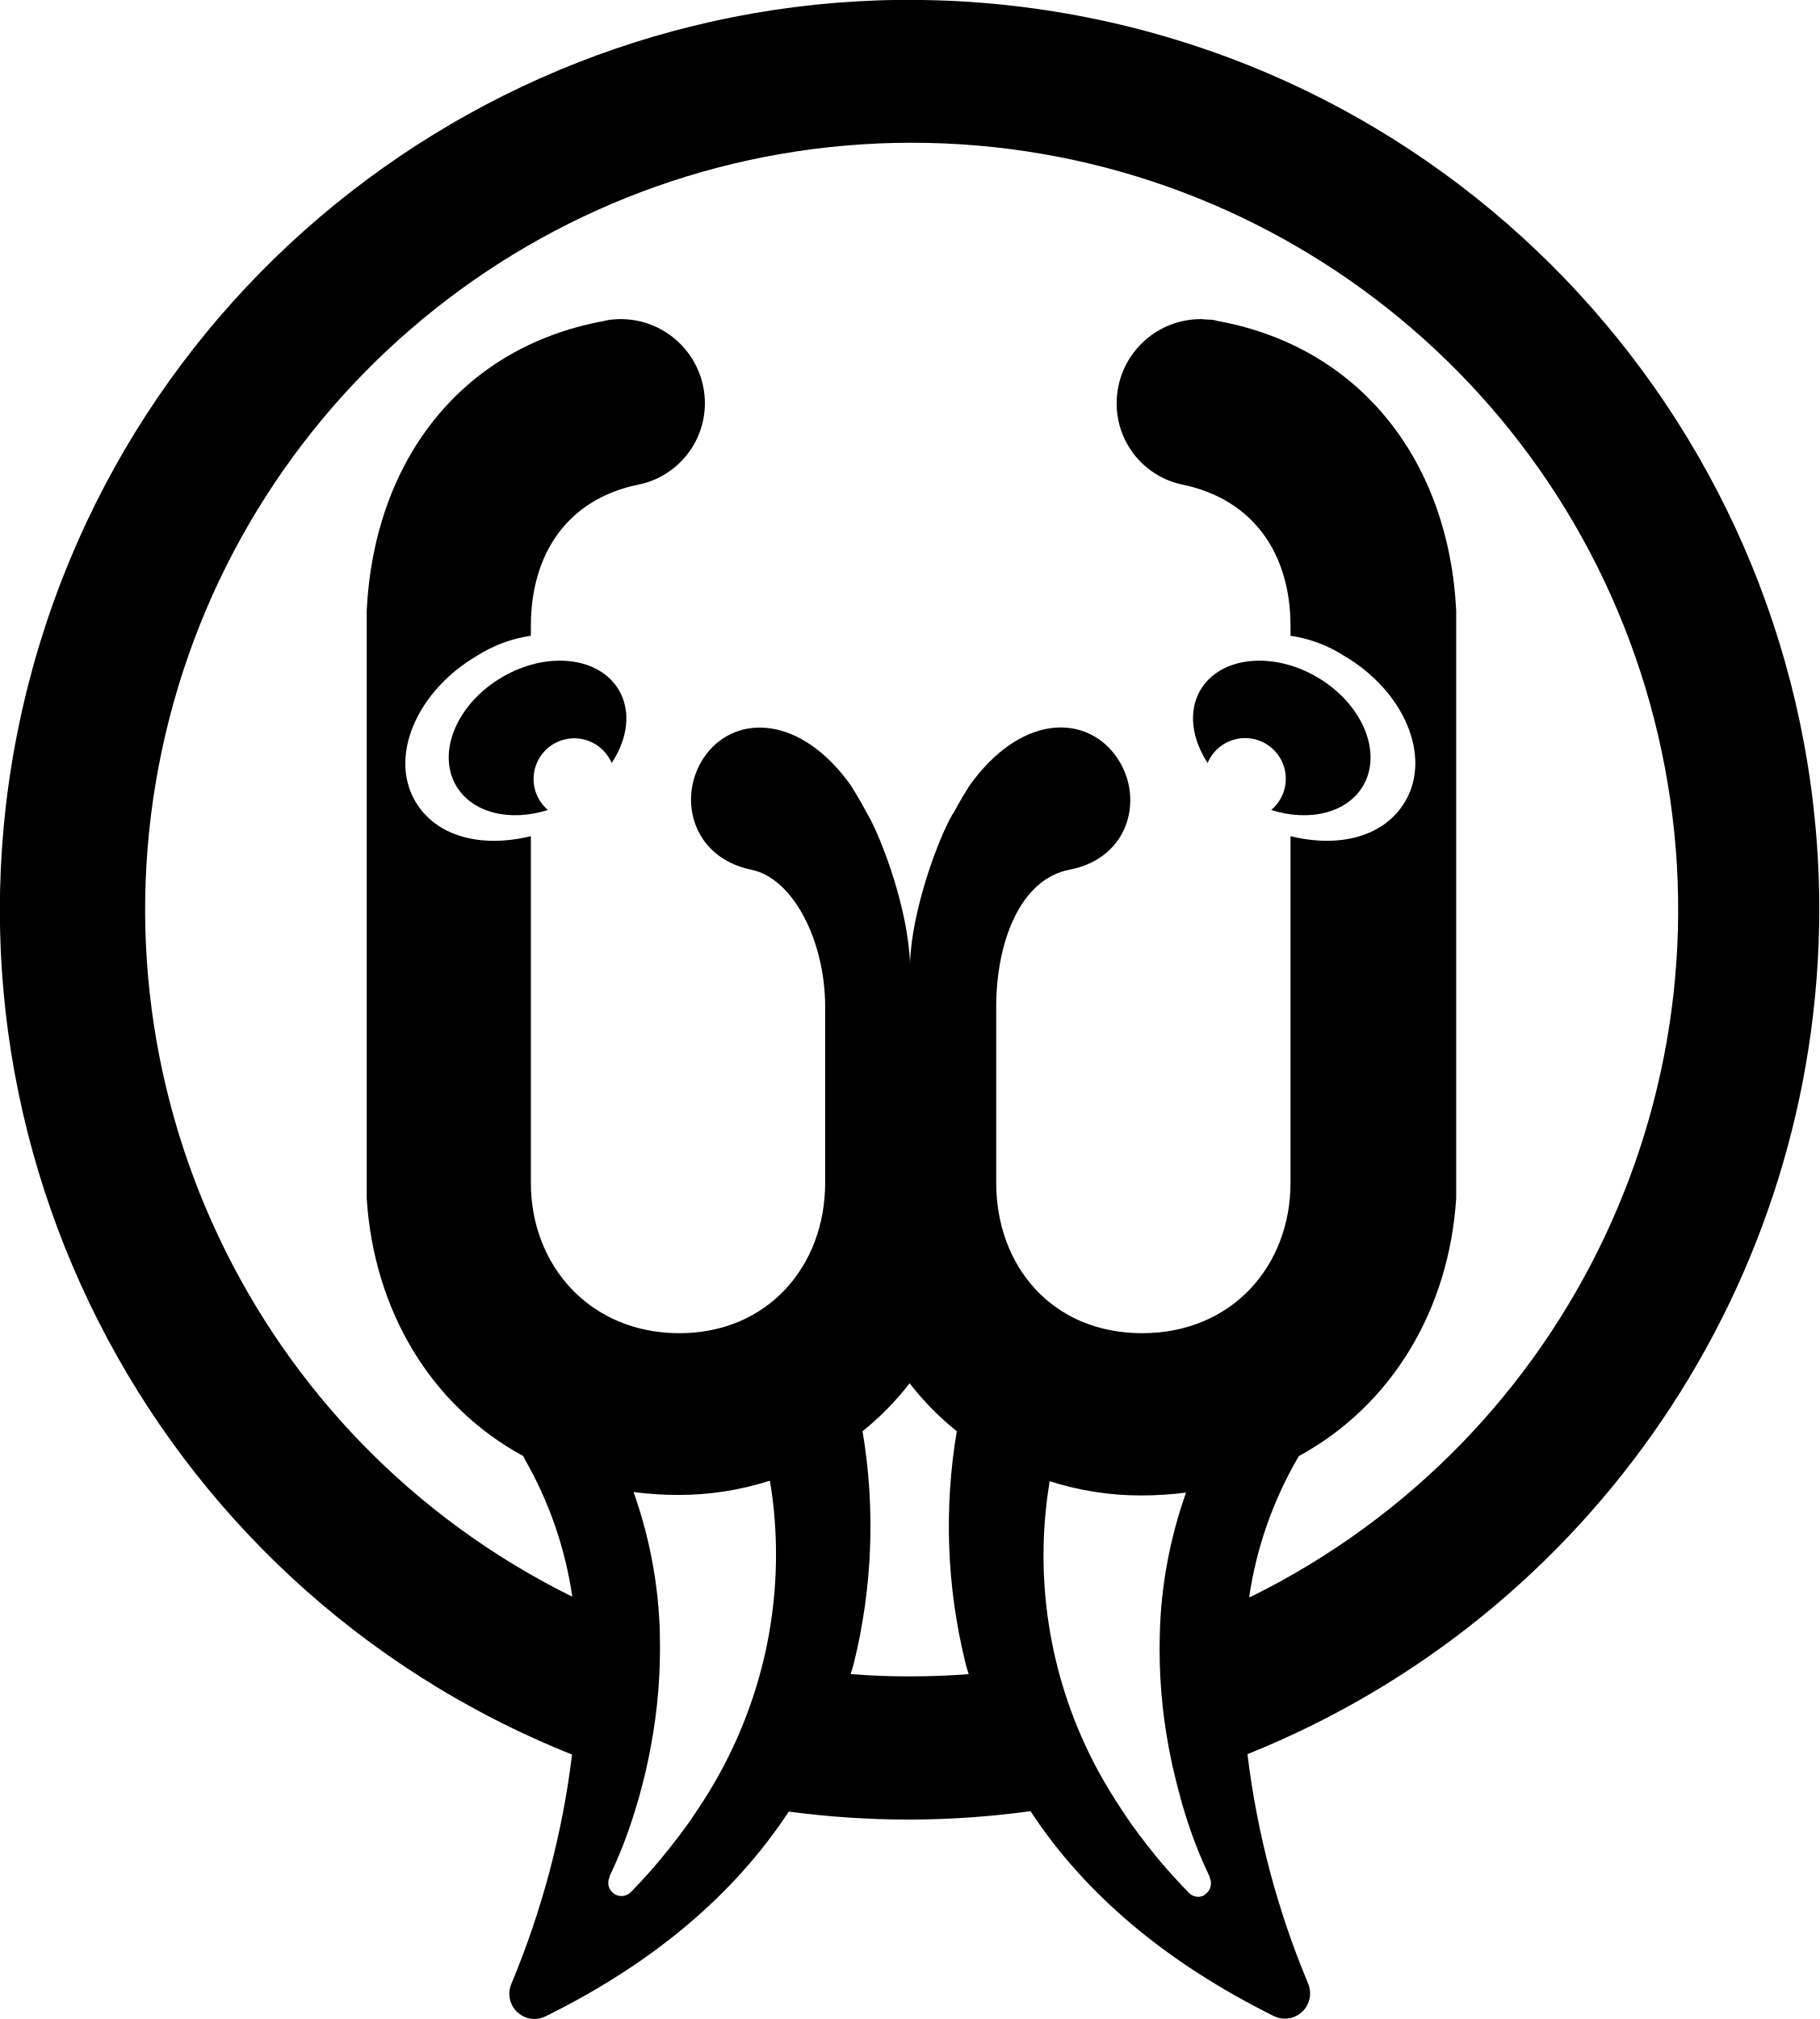
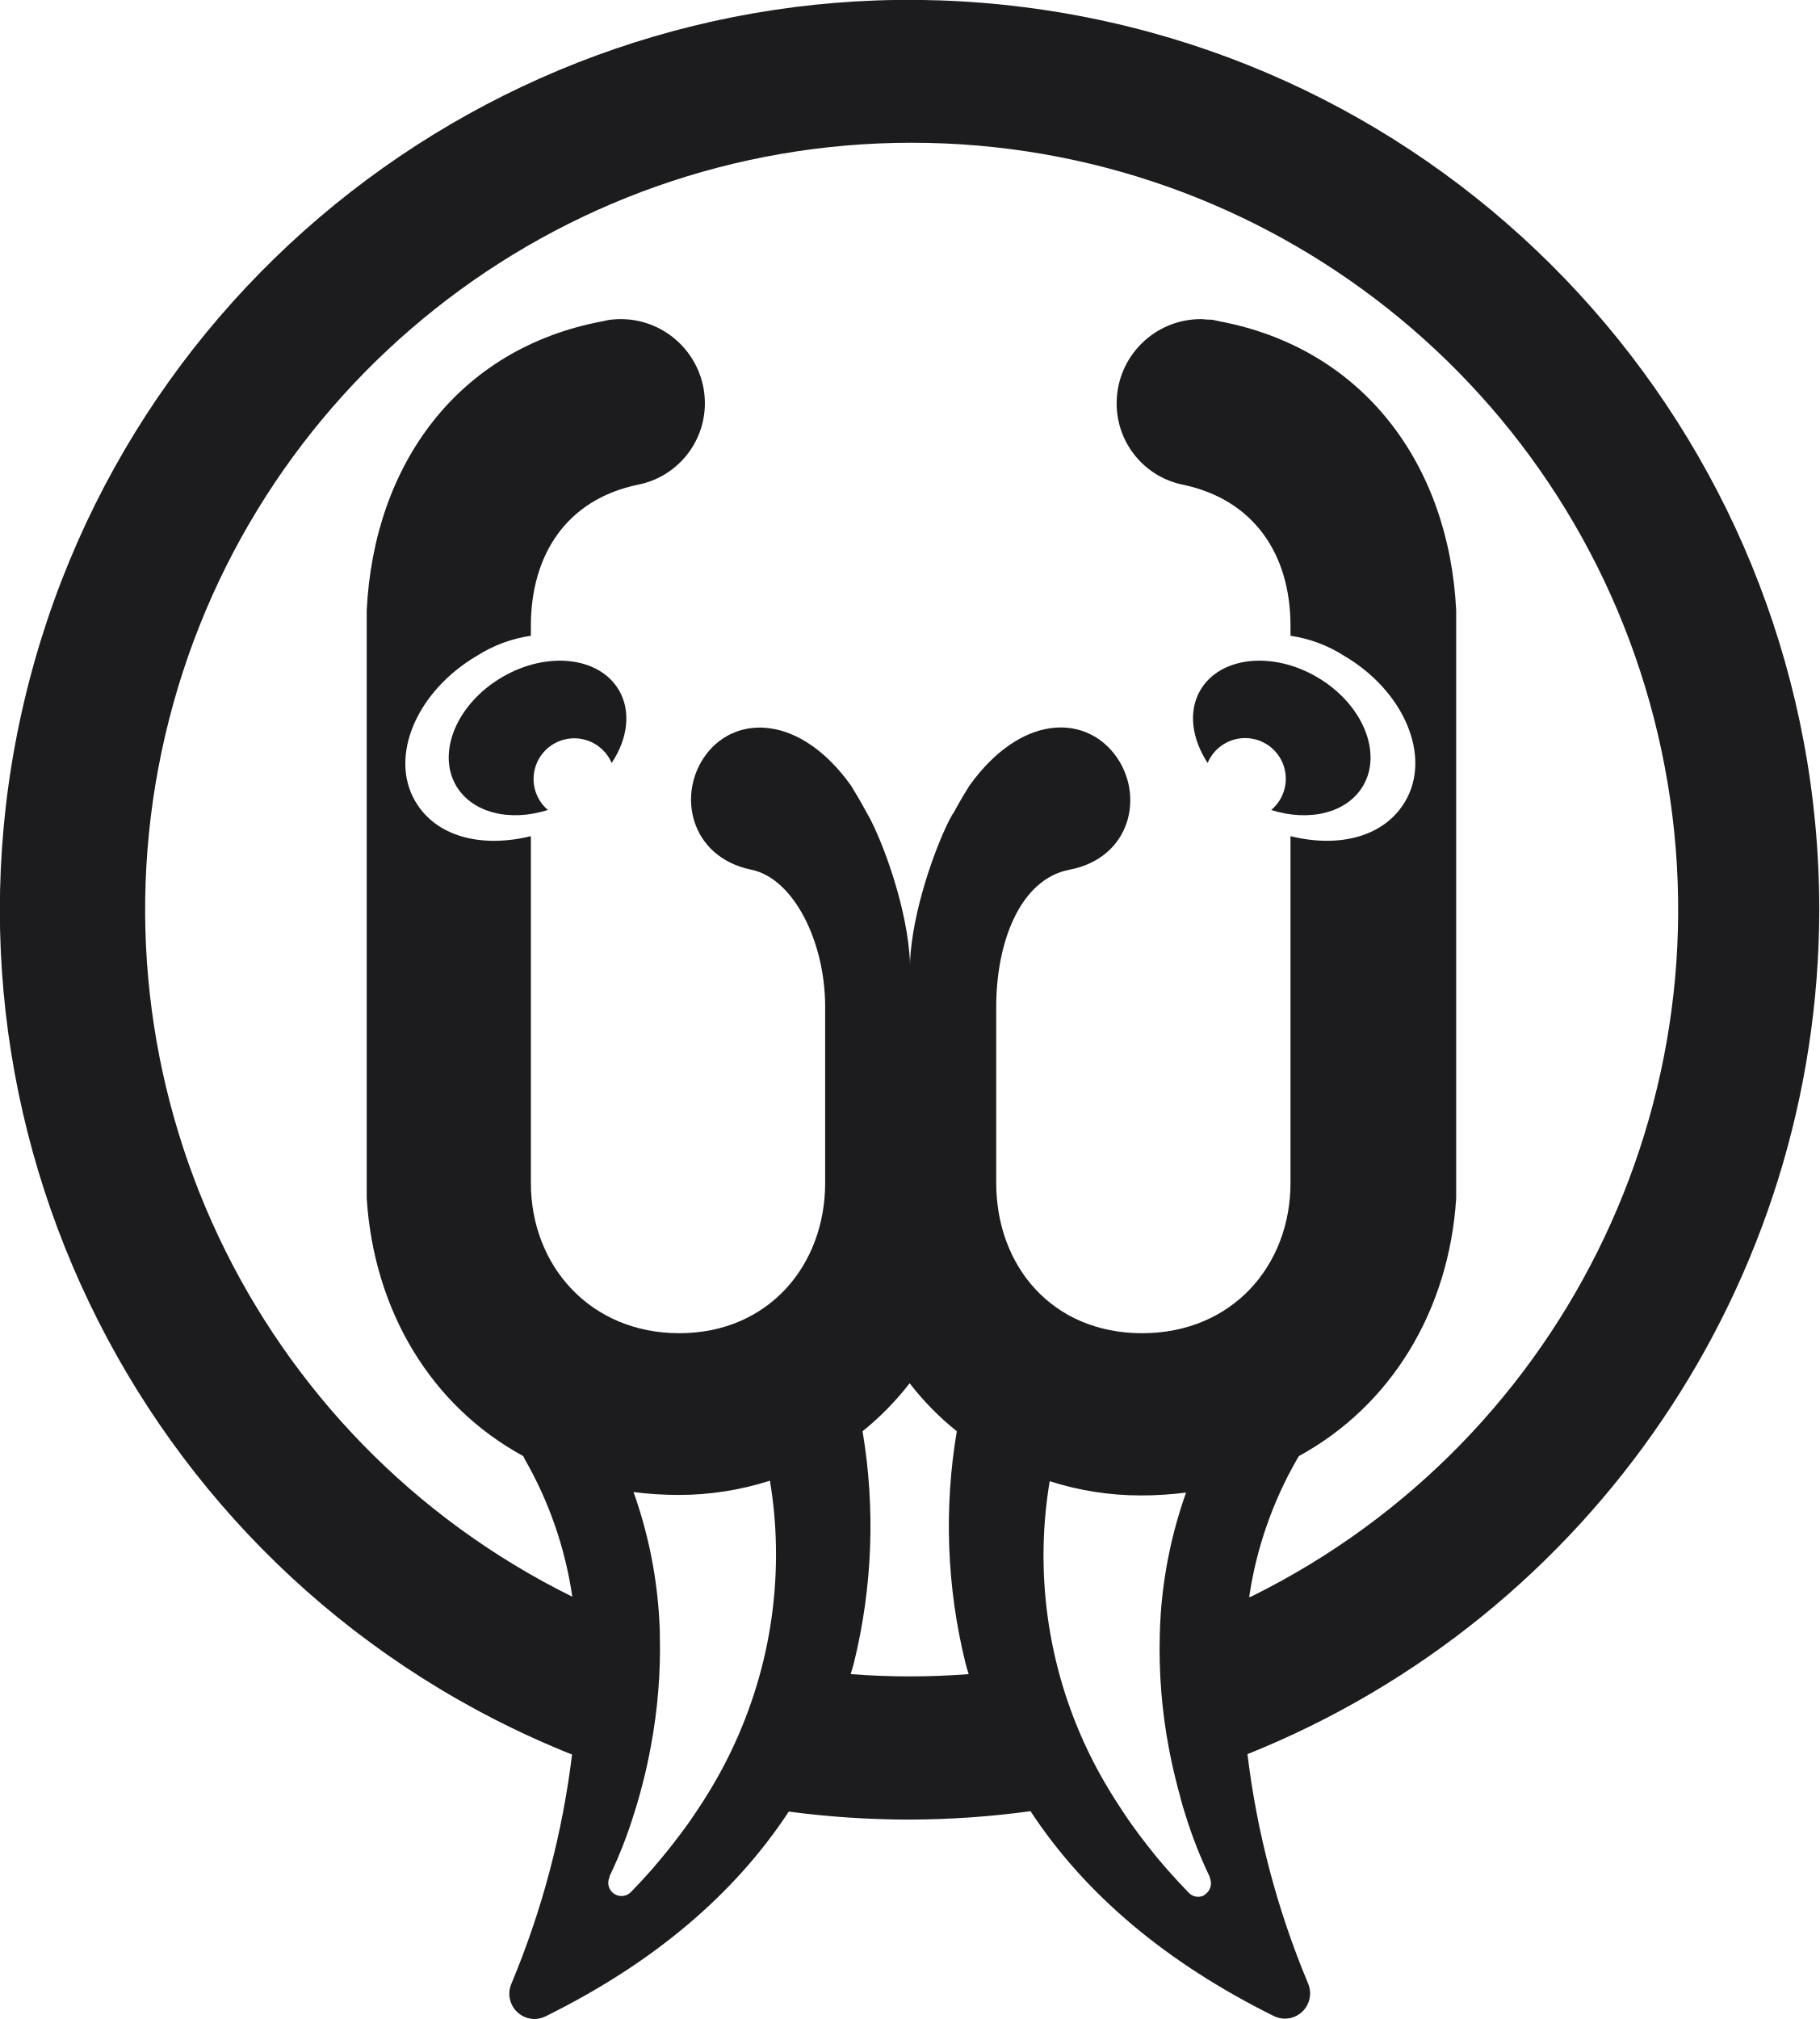
<svg xmlns="http://www.w3.org/2000/svg" viewBox="0 0 216 239.67">
-   <g fill="currentColor">
+   <g fill="#1C1C1E">
    <path d="m59.59 80.4c-5.33 3.13-7.76 8.9-5.43 12.88 1.91 3.24 6.4 4.3 10.89 2.87a4.83 4.83 0 1 1 7.57-5.58c1.9-2.84 2.35-6.11.86-8.65-2.34-3.98-8.56-4.66-13.89-1.52z" />
    <path d="m156.41 80.4c-5.33-3.14-11.55-2.46-13.89 1.52-1.49 2.54-1 5.81.86 8.65a4.83 4.83 0 1 1 7.55 5.58c4.49 1.43 9 .38 10.91-2.87 2.33-3.98-.1-9.75-5.43-12.88z" />
    <path d="m113 96.84c0-.09.09-.17.13-.25z" />
    <path d="m102.83 96.54.14.27z" />
    <path d="m216 108a108 108 0 1 0 -148.08 100.28 102.75 102.75 0 0 1 -7.19 27.17 3 3 0 0 0 2.69 4.22 3.1 3.1 0 0 0 1.32-.3c12.76-6.29 22.42-14.44 28.91-24.32a109.68 109.68 0 0 0 14.35.95 108 108 0 0 0 14.35-1c6.49 9.89 16.15 18 28.91 24.33a3.1 3.1 0 0 0 1.32.3 3 3 0 0 0 2.71-4.22 102.08 102.08 0 0 1 -7.18-27.18 108.16 108.16 0 0 0 67.89-100.23zm-125.11 88.05a54.39 54.39 0 0 1 -6 15.46c-.89 1.56-1.89 3.07-2.89 4.54l-.26.37c-.61.86-1.25 1.7-1.9 2.53l-.35.45c-.65.82-1.33 1.62-2 2.41l-.31.35c-.73.82-1.47 1.62-2.23 2.4a1.57 1.57 0 0 1 -2.58-1.73v-.1a53.89 53.89 0 0 0 2.92-7.47c.42-1.31.79-2.63 1.13-4s.6-2.58.84-3.88a63.15 63.15 0 0 0 1.08-13.38c0-.87-.06-1.73-.12-2.6a54.09 54.09 0 0 0 -3-14.28 42.32 42.32 0 0 0 5.35.34 35.44 35.44 0 0 0 10.84-1.69c.2 1.2.36 2.4.48 3.61a54 54 0 0 1 -1 16.67zm17.11 2.95q-3.51 0-7-.27c.14-.47.29-.94.41-1.43a68 68 0 0 0 1-27.4 34.25 34.25 0 0 0 5.59-5.7 33.56 33.56 0 0 0 5.6 5.7 67.79 67.79 0 0 0 1 27.4c.12.49.27 1 .41 1.43q-3.5.27-7.01.27zm34.95 26a1.54 1.54 0 0 1 -1.86-.37c-.76-.78-1.5-1.58-2.23-2.4l-.31-.35c-.7-.79-1.37-1.59-2-2.41l-.36-.45c-.65-.83-1.28-1.67-1.89-2.53l-.26-.37c-1-1.47-2-3-2.89-4.54a53.57 53.57 0 0 1 -7-32.14c.12-1.21.28-2.41.48-3.61a35.44 35.44 0 0 0 10.84 1.69 42.44 42.44 0 0 0 5.35-.34 54.49 54.49 0 0 0 -3 14.28c-.06.87-.1 1.73-.12 2.6a63.15 63.15 0 0 0 1.07 13.42c.24 1.3.53 2.6.85 3.88q.24 1 .51 1.92s0 0 0 .07c.18.67.38 1.33.59 2a53.89 53.89 0 0 0 2.92 7.47v.1a1.58 1.58 0 0 1 -.64 2.01zm5.36-35.41a46.44 46.44 0 0 1 5.69-16.38l.21-.36c11-6 17.83-17.33 18.68-30.59v-69.81c-.85-17.29-11-31.14-28.22-34.33a7.27 7.27 0 0 0 -.81-.17s0 0 0 0c-.84 0-.9-.07-1.28-.07a10 10 0 0 0 -10 9.93 9.83 9.83 0 0 0 7.92 9.74s0 0 0 0c8.37 1.78 12.72 8.25 12.72 16.75v1.17a16.15 16.15 0 0 1 6.35 2.37c7.16 4.2 10.42 11.94 7.27 17.29-2.42 4.11-7.66 5.59-13.62 4.13v41.16c0 9.81-6.92 17.84-17.62 17.84s-17.32-8-17.32-17.84v-20.92c0-7.56 2.78-15.12 8.7-16.26 7.37-1.41 9-9 5.33-13.73s-11.18-4.65-17.21 3.75c-.4.64-1.13 1.82-1.94 3.33.07-.14-.15.19-.41.68-1.85 3.64-4.42 11-4.7 16.81v1.47s0-.13 0-.2a1.8 1.8 0 0 1 0 .2c.15-6-2.69-14.34-4.71-18.29l-.4-.72.14.27-.14-.27c-.81-1.5-1.51-2.66-1.91-3.3-6-8.39-13.58-8.41-17.15-3.74s-2 12.22 5.31 13.74c5 1 8.78 8.49 8.78 16.26v20.92c0 9.81-6.76 17.84-17.32 17.84s-17.62-8-17.62-17.84v-41.16c-6 1.46-11.3 0-13.72-4.13-3.14-5.35.17-13.09 7.33-17.29a16.28 16.28 0 0 1 6.39-2.37v-1.17c0-8.5 4.29-15 12.66-16.75a9.86 9.86 0 0 0 8-9.74 10 10 0 0 0 -10-9.93c-.37 0-.36 0-1.21.07s0 0 0 0a7.52 7.52 0 0 0 -.85.17c-17.24 3.19-27.24 17-28.09 34.33v69.81c.85 13.26 7.56 24.59 18.59 30.59.07.12.1.23.17.36a46.27 46.27 0 0 1 5.65 16.33 91 91 0 1 1 80.58 0z" />
  </g>
</svg>
